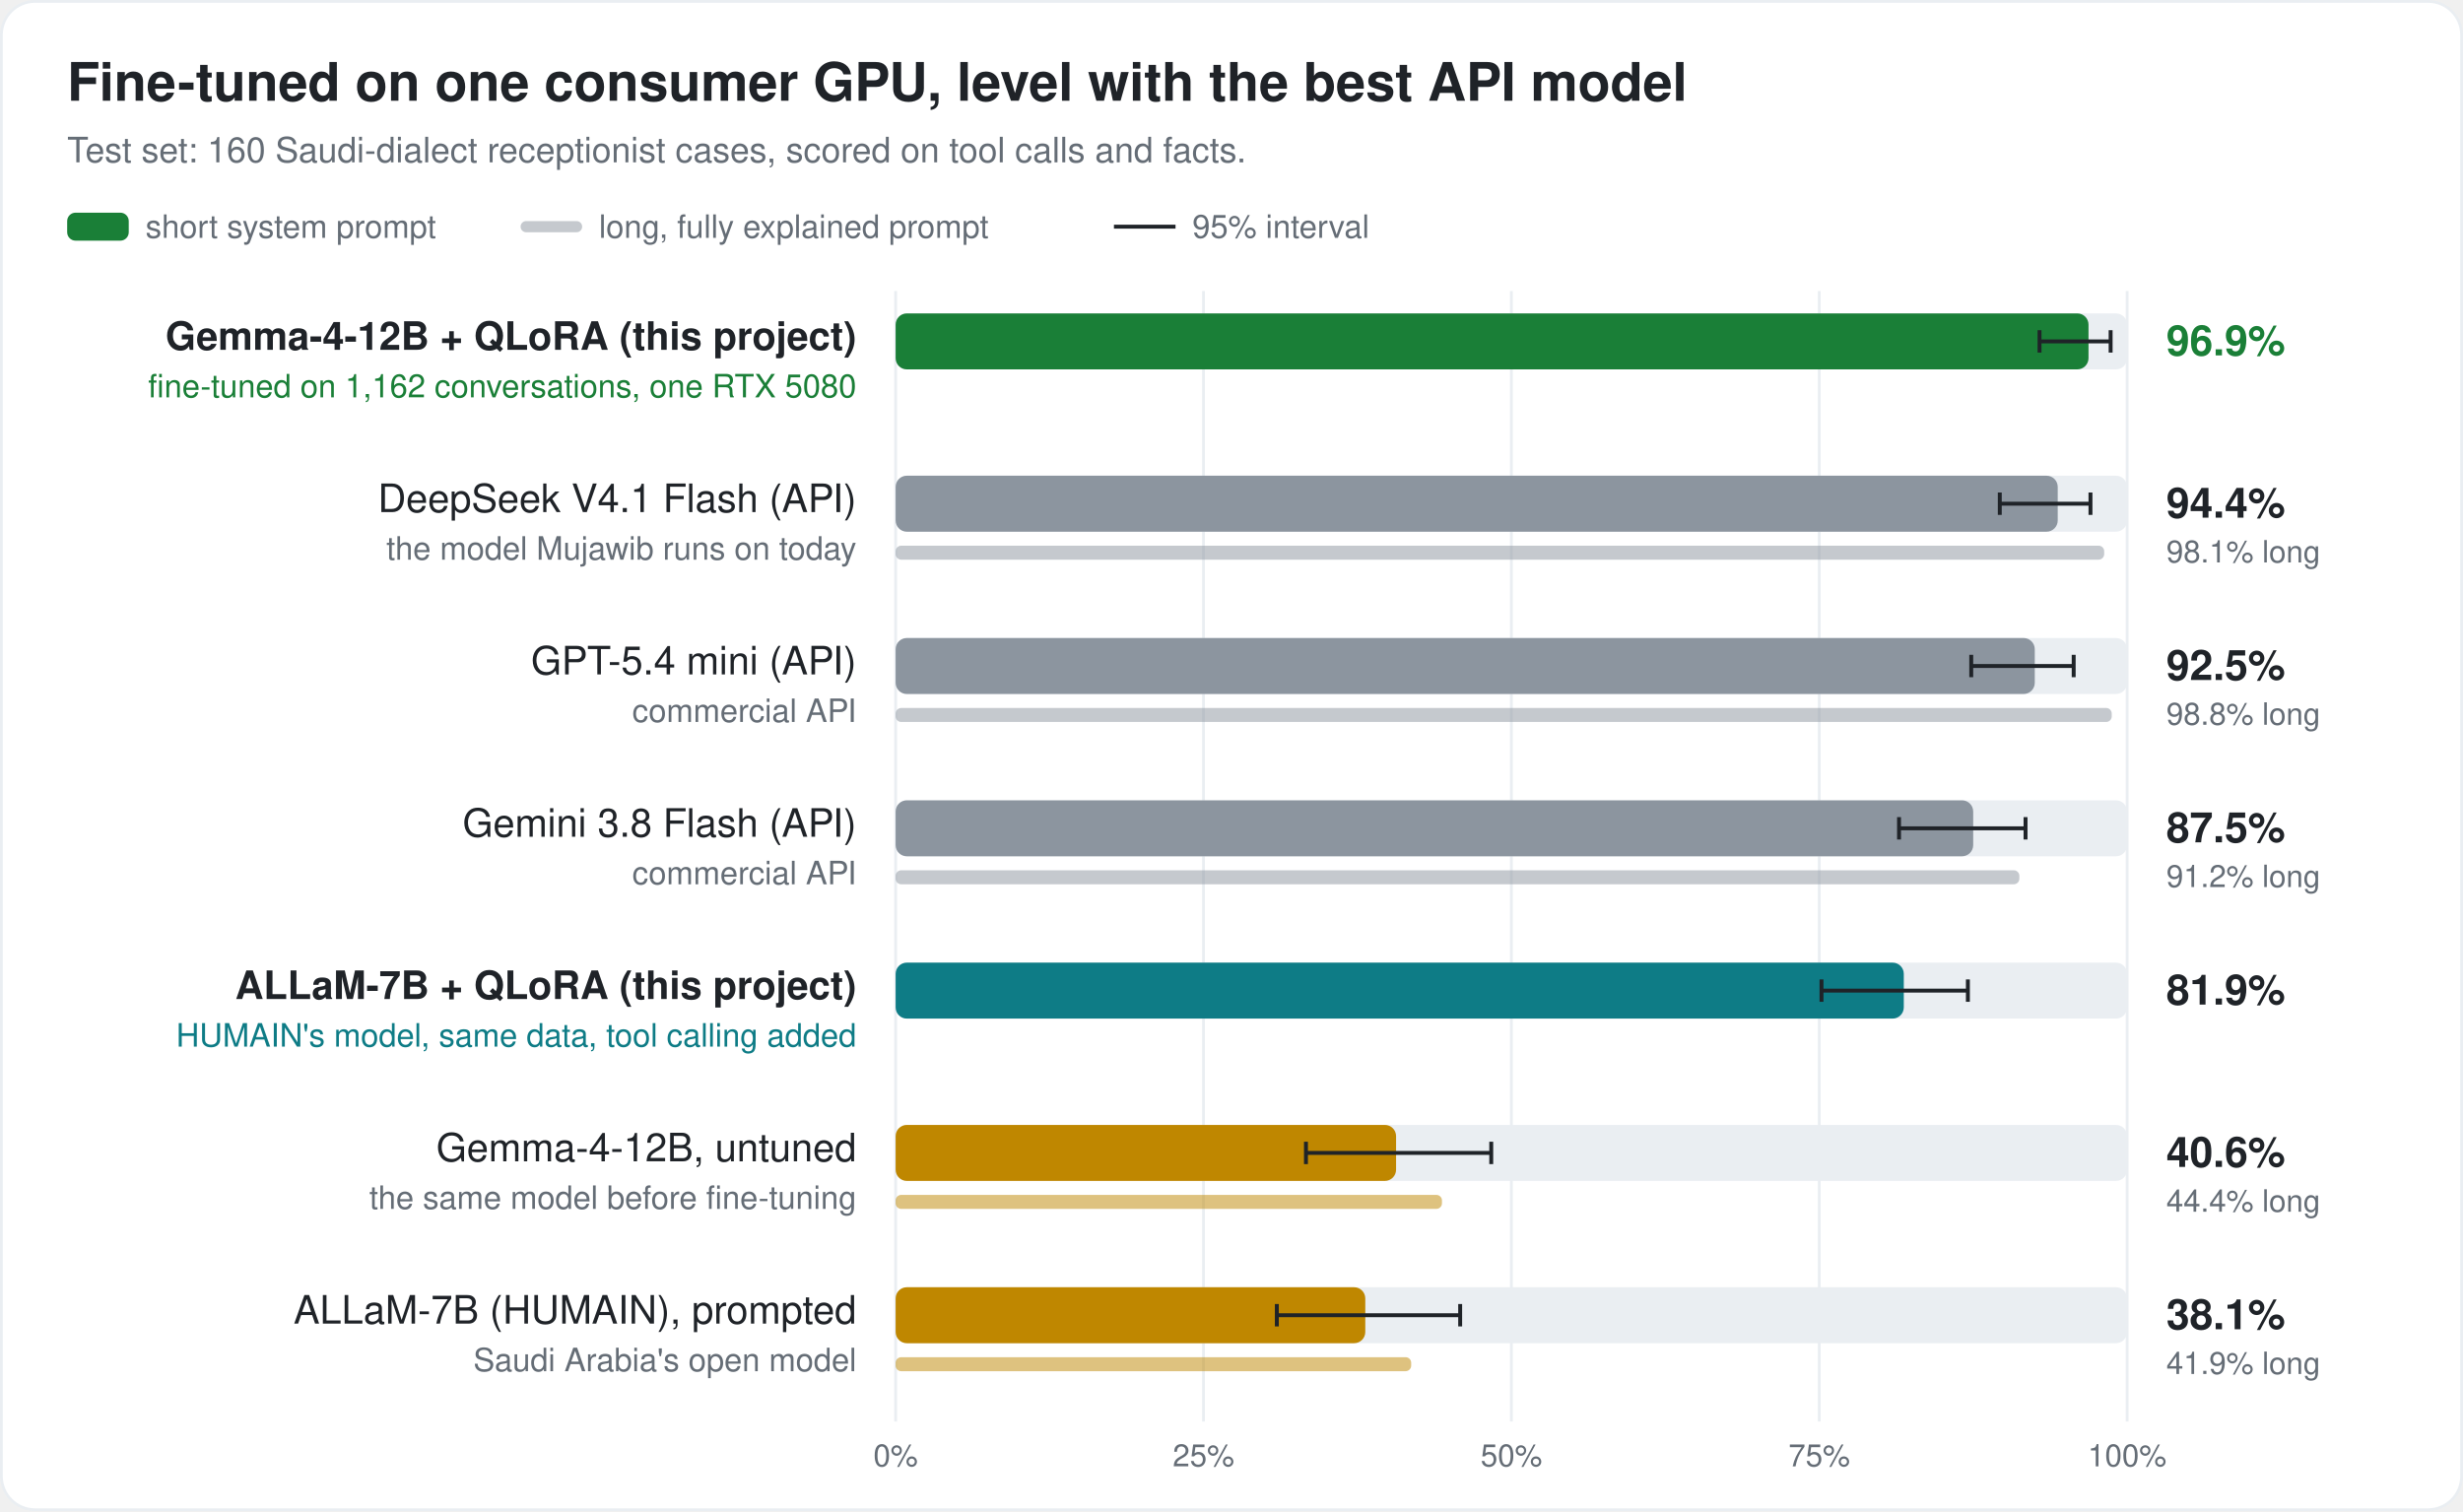
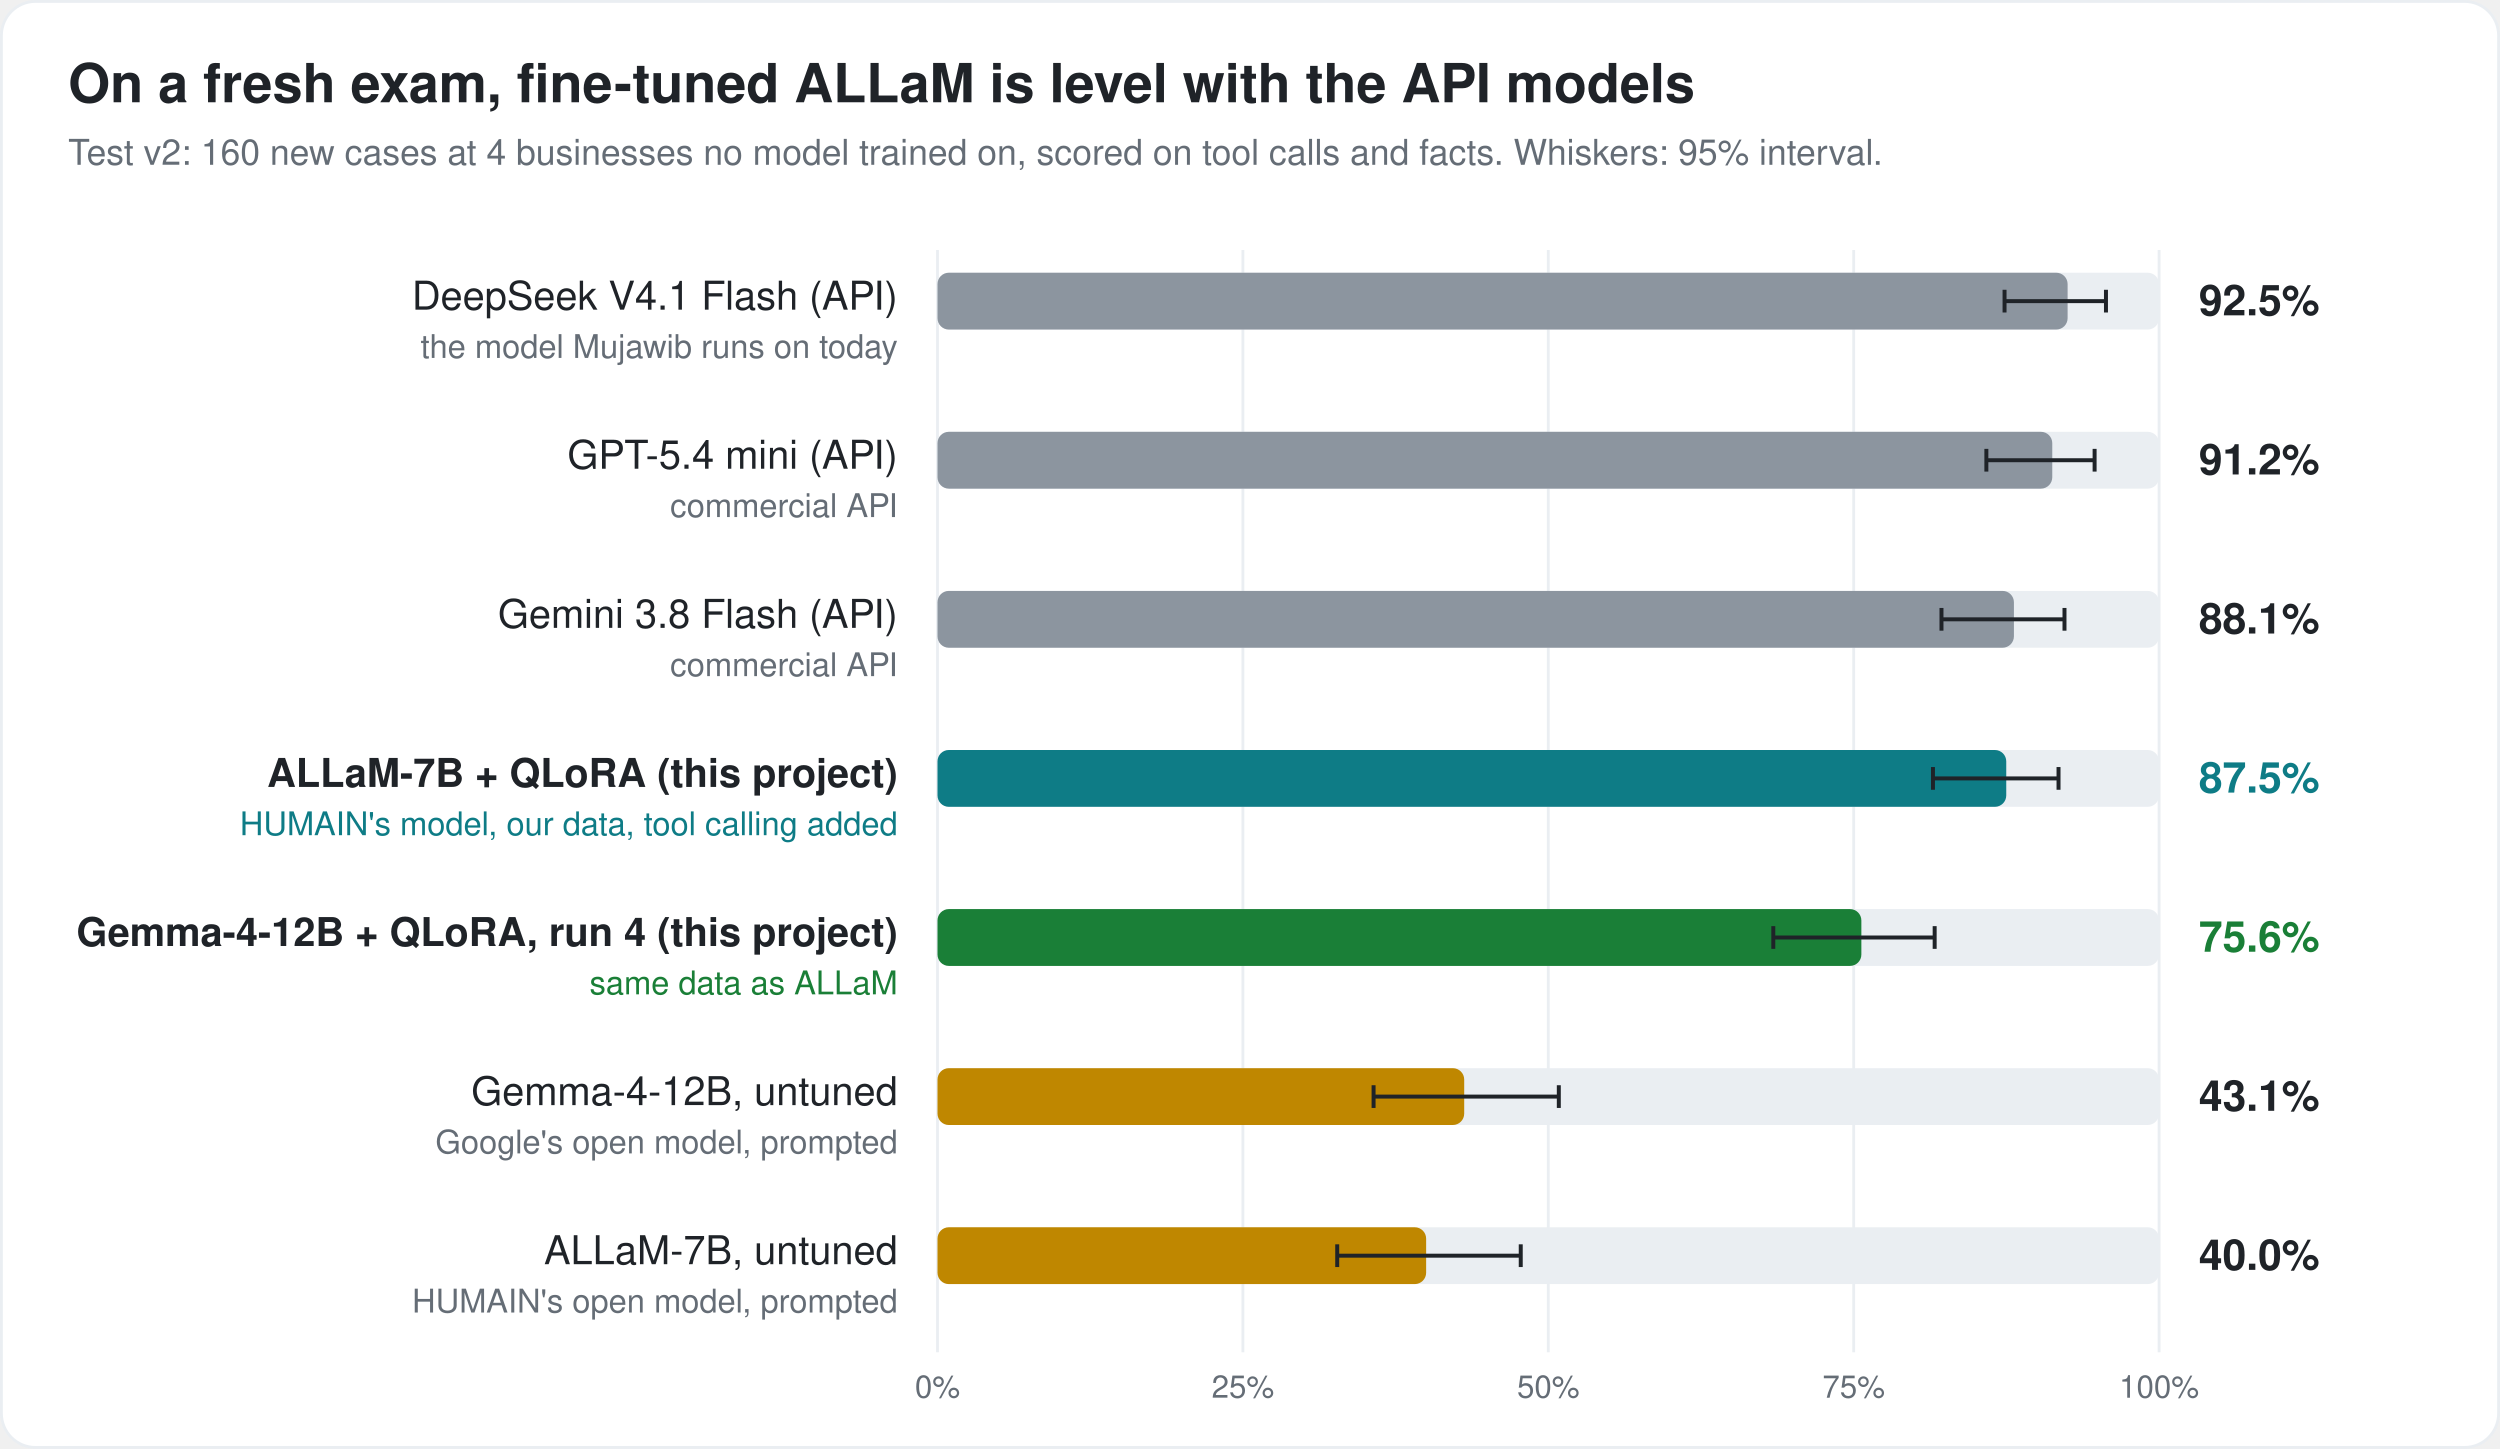
- <svg xmlns="http://www.w3.org/2000/svg" width="880" height="540" viewBox="0 0 880 540" role="img">
-   <style>text{font-family:system-ui, -apple-system, 'Segoe UI', Helvetica, Arial, sans-serif}.f-bg{fill:#ffffff}.s-bg{stroke:#ffffff}.f-ink{fill:#1f2328}.s-ink{stroke:#1f2328}.f-muted{fill:#656d76}.s-muted{stroke:#656d76}.f-grid{fill:#eaeef2}.s-grid{stroke:#eaeef2}.f-axis{fill:#afb8c1}.s-axis{stroke:#afb8c1}.f-white{fill:#ffffff}.s-white{stroke:#ffffff}.f-onours{fill:#ffffff}.s-onours{stroke:#ffffff}.f-ours{fill:#1a7f37}.s-ours{stroke:#1a7f37}.f-api{fill:#8c959f}.s-api{stroke:#8c959f}.f-open{fill:#bf8700}.s-open{stroke:#bf8700}.f-r1{fill:#b4e2bf}.s-r1{stroke:#b4e2bf}.f-r2{fill:#7cc690}.s-r2{stroke:#7cc690}.f-r3{fill:#3fa45c}.s-r3{stroke:#3fa45c}.f-h5{fill:#1a7f37}.s-h5{stroke:#1a7f37}.f-h4{fill:#9bd5a9}.s-h4{stroke:#9bd5a9}.f-h3{fill:#f2d27a}.s-h3{stroke:#f2d27a}.f-h2{fill:#f3ac7a}.s-h2{stroke:#f3ac7a}.f-h1{fill:#f2a6a0}.s-h1{stroke:#f2a6a0}.f-h0{fill:#cf222e}.s-h0{stroke:#cf222e}.f-numbers{fill:#cf222e}.s-numbers{stroke:#cf222e}.f-times{fill:#bc4c00}.s-times{stroke:#bc4c00}.f-dates{fill:#8250df}.s-dates{stroke:#8250df}.f-actions{fill:#0969da}.s-actions{stroke:#0969da}.f-allam{fill:#0e7c86}.s-allam{stroke:#0e7c86}@media (prefers-color-scheme:dark){.f-bg{fill:#0d1117}.s-bg{stroke:#0d1117}.f-ink{fill:#e6edf3}.s-ink{stroke:#e6edf3}.f-muted{fill:#8d96a0}.s-muted{stroke:#8d96a0}.f-grid{fill:#21262d}.s-grid{stroke:#21262d}.f-axis{fill:#484f58}.s-axis{stroke:#484f58}.f-white{fill:#ffffff}.s-white{stroke:#ffffff}.f-onours{fill:#0d1117}.s-onours{stroke:#0d1117}.f-ours{fill:#3fb950}.s-ours{stroke:#3fb950}.f-api{fill:#6e7681}.s-api{stroke:#6e7681}.f-open{fill:#d29922}.s-open{stroke:#d29922}.f-r1{fill:#24532f}.s-r1{stroke:#24532f}.f-r2{fill:#276e38}.s-r2{stroke:#276e38}.f-r3{fill:#2a8a40}.s-r3{stroke:#2a8a40}.f-h5{fill:#238636}.s-h5{stroke:#238636}.f-h4{fill:#1f5f30}.s-h4{stroke:#1f5f30}.f-h3{fill:#6b5110}.s-h3{stroke:#6b5110}.f-h2{fill:#7c3b12}.s-h2{stroke:#7c3b12}.f-h1{fill:#6e211d}.s-h1{stroke:#6e211d}.f-h0{fill:#b62324}.s-h0{stroke:#b62324}.f-numbers{fill:#f85149}.s-numbers{stroke:#f85149}.f-times{fill:#db6d28}.s-times{stroke:#db6d28}.f-dates{fill:#a371f7}.s-dates{stroke:#a371f7}.f-actions{fill:#4493f8}.s-actions{stroke:#4493f8}.f-allam{fill:#2bb3c0}.s-allam{stroke:#2bb3c0}}</style>
-   <rect x="0.5" y="0.5" width="879" height="539" rx="12" class="f-bg s-grid" />
-   <text x="24.0" y="36.0" font-size="19" text-anchor="start" class="f-ink" font-weight="bold">Fine-tuned on one consumer GPU, level with the best API model</text>
-   <text x="24.0" y="58.0" font-size="12.5" text-anchor="start" class="f-muted" font-weight="normal">Test set: 160 Saudi-dialect receptionist cases, scored on tool calls and facts.</text>
-   <rect x="24.0" y="76.0" width="22.0" height="10.0" rx="3" class="f-ours" />
-   <text x="52.0" y="85.0" font-size="11.5" text-anchor="start" class="f-muted" font-weight="normal">short system prompt</text>
-   <rect x="186.0" y="79.0" width="22.0" height="4.0" rx="2" class="f-api" fill-opacity="0.5" />
-   <text x="214.0" y="85.0" font-size="11.5" text-anchor="start" class="f-muted" font-weight="normal">long, fully explained prompt</text>
-   <line x1="398.0" y1="81.0" x2="420.0" y2="81.0" class="s-ink" stroke-width="1.4" />
-   <text x="426.0" y="85.0" font-size="11.5" text-anchor="start" class="f-muted" font-weight="normal">95% interval</text>
-   <line x1="320.0" y1="104.0" x2="320.0" y2="508.0" class="s-grid" stroke-width="1.0" />
-   <text x="320.0" y="524.0" font-size="11" text-anchor="middle" class="f-muted" font-weight="normal">0%</text>
-   <line x1="430.0" y1="104.0" x2="430.0" y2="508.0" class="s-grid" stroke-width="1.0" />
-   <text x="430.0" y="524.0" font-size="11" text-anchor="middle" class="f-muted" font-weight="normal">25%</text>
-   <line x1="540.0" y1="104.0" x2="540.0" y2="508.0" class="s-grid" stroke-width="1.0" />
-   <text x="540.0" y="524.0" font-size="11" text-anchor="middle" class="f-muted" font-weight="normal">50%</text>
-   <line x1="650.0" y1="104.0" x2="650.0" y2="508.0" class="s-grid" stroke-width="1.0" />
-   <text x="650.0" y="524.0" font-size="11" text-anchor="middle" class="f-muted" font-weight="normal">75%</text>
-   <line x1="760.0" y1="104.0" x2="760.0" y2="508.0" class="s-grid" stroke-width="1.0" />
-   <text x="760.0" y="524.0" font-size="11" text-anchor="middle" class="f-muted" font-weight="normal">100%</text>
-   <text x="306.0" y="125.0" font-size="14" text-anchor="end" class="f-ink" font-weight="bold">Gemma-4-12B + QLoRA (this project)</text>
-   <text x="306.0" y="142.0" font-size="11.5" text-anchor="end" class="f-ours" font-weight="normal">fine-tuned on 1,162 conversations, one RTX 5080</text>
-   <rect x="320.0" y="112.0" width="440.0" height="20.0" rx="4" class="f-grid" />
-   <rect x="320.0" y="112.0" width="426.2" height="20.0" rx="4" class="f-ours" />
-   <line x1="728.7" y1="122.0" x2="754.1" y2="122.0" class="s-ink" stroke-width="1.4" />
-   <line x1="728.7" y1="118.0" x2="728.7" y2="126.0" class="s-ink" stroke-width="1.4" />
-   <line x1="754.1" y1="118.0" x2="754.1" y2="126.0" class="s-ink" stroke-width="1.4" />
-   <text x="774.0" y="127.0" font-size="15" text-anchor="start" class="f-ours" font-weight="bold">96.9%</text>
-   <text x="306.0" y="183.0" font-size="14" text-anchor="end" class="f-ink" font-weight="normal">DeepSeek V4.1 Flash (API)</text>
-   <text x="306.0" y="200.0" font-size="11.5" text-anchor="end" class="f-muted" font-weight="normal">the model Mujawib runs on today</text>
-   <rect x="320.0" y="170.0" width="440.0" height="20.0" rx="4" class="f-grid" />
-   <rect x="320.0" y="170.0" width="415.2" height="20.0" rx="4" class="f-api" />
-   <line x1="714.5" y1="180.0" x2="746.9" y2="180.0" class="s-ink" stroke-width="1.4" />
-   <line x1="714.5" y1="176.0" x2="714.5" y2="184.0" class="s-ink" stroke-width="1.4" />
-   <line x1="746.9" y1="176.0" x2="746.9" y2="184.0" class="s-ink" stroke-width="1.4" />
-   <text x="774.0" y="185.0" font-size="15" text-anchor="start" class="f-ink" font-weight="bold">94.4%</text>
-   <rect x="320.0" y="195.0" width="431.8" height="5.0" rx="2" class="f-api" fill-opacity="0.5" />
-   <text x="774.0" y="201.0" font-size="11" text-anchor="start" class="f-muted" font-weight="normal">98.1% long</text>
-   <text x="306.0" y="241.0" font-size="14" text-anchor="end" class="f-ink" font-weight="normal">GPT-5.4 mini (API)</text>
-   <text x="306.0" y="258.0" font-size="11.5" text-anchor="end" class="f-muted" font-weight="normal">commercial API</text>
-   <rect x="320.0" y="228.0" width="440.0" height="20.0" rx="4" class="f-grid" />
-   <rect x="320.0" y="228.0" width="407.0" height="20.0" rx="4" class="f-api" />
-   <line x1="704.3" y1="238.0" x2="740.9" y2="238.0" class="s-ink" stroke-width="1.4" />
-   <line x1="704.3" y1="234.0" x2="704.3" y2="242.0" class="s-ink" stroke-width="1.4" />
-   <line x1="740.9" y1="234.0" x2="740.9" y2="242.0" class="s-ink" stroke-width="1.4" />
-   <text x="774.0" y="243.0" font-size="15" text-anchor="start" class="f-ink" font-weight="bold">92.5%</text>
-   <rect x="320.0" y="253.0" width="434.5" height="5.0" rx="2" class="f-api" fill-opacity="0.5" />
-   <text x="774.0" y="259.0" font-size="11" text-anchor="start" class="f-muted" font-weight="normal">98.8% long</text>
-   <text x="306.0" y="299.0" font-size="14" text-anchor="end" class="f-ink" font-weight="normal">Gemini 3.8 Flash (API)</text>
-   <text x="306.0" y="316.0" font-size="11.5" text-anchor="end" class="f-muted" font-weight="normal">commercial API</text>
-   <rect x="320.0" y="286.0" width="440.0" height="20.0" rx="4" class="f-grid" />
-   <rect x="320.0" y="286.0" width="385.0" height="20.0" rx="4" class="f-api" />
-   <line x1="678.5" y1="296.0" x2="723.7" y2="296.0" class="s-ink" stroke-width="1.4" />
-   <line x1="678.5" y1="292.0" x2="678.5" y2="300.0" class="s-ink" stroke-width="1.4" />
-   <line x1="723.7" y1="292.0" x2="723.7" y2="300.0" class="s-ink" stroke-width="1.4" />
-   <text x="774.0" y="301.0" font-size="15" text-anchor="start" class="f-ink" font-weight="bold">87.5%</text>
-   <rect x="320.0" y="311.0" width="401.5" height="5.0" rx="2" class="f-api" fill-opacity="0.5" />
-   <text x="774.0" y="317.0" font-size="11" text-anchor="start" class="f-muted" font-weight="normal">91.2% long</text>
-   <text x="306.0" y="357.0" font-size="14" text-anchor="end" class="f-ink" font-weight="bold">ALLaM-7B + QLoRA (this project)</text>
-   <text x="306.0" y="374.0" font-size="11.5" text-anchor="end" class="f-allam" font-weight="normal">HUMAIN's model, same data, tool calling added</text>
-   <rect x="320.0" y="344.0" width="440.0" height="20.0" rx="4" class="f-grid" />
-   <rect x="320.0" y="344.0" width="360.2" height="20.0" rx="4" class="f-allam" />
-   <line x1="650.8" y1="354.0" x2="703.1" y2="354.0" class="s-ink" stroke-width="1.4" />
-   <line x1="650.8" y1="350.0" x2="650.8" y2="358.0" class="s-ink" stroke-width="1.4" />
-   <line x1="703.1" y1="350.0" x2="703.1" y2="358.0" class="s-ink" stroke-width="1.4" />
-   <text x="774.0" y="359.0" font-size="15" text-anchor="start" class="f-ink" font-weight="bold">81.9%</text>
-   <text x="306.0" y="415.0" font-size="14" text-anchor="end" class="f-ink" font-weight="normal">Gemma-4-12B, untuned</text>
-   <text x="306.0" y="432.0" font-size="11.5" text-anchor="end" class="f-muted" font-weight="normal">the same model before fine-tuning</text>
-   <rect x="320.0" y="402.0" width="440.0" height="20.0" rx="4" class="f-grid" />
-   <rect x="320.0" y="402.0" width="178.8" height="20.0" rx="4" class="f-open" />
-   <line x1="466.6" y1="412.0" x2="532.8" y2="412.0" class="s-ink" stroke-width="1.4" />
-   <line x1="466.6" y1="408.0" x2="466.6" y2="416.0" class="s-ink" stroke-width="1.4" />
-   <line x1="532.8" y1="408.0" x2="532.8" y2="416.0" class="s-ink" stroke-width="1.4" />
-   <text x="774.0" y="417.0" font-size="15" text-anchor="start" class="f-ink" font-weight="bold">40.6%</text>
-   <rect x="320.0" y="427.0" width="195.2" height="5.0" rx="2" class="f-open" fill-opacity="0.5" />
-   <text x="774.0" y="433.0" font-size="11" text-anchor="start" class="f-muted" font-weight="normal">44.4% long</text>
-   <text x="306.0" y="473.0" font-size="14" text-anchor="end" class="f-ink" font-weight="normal">ALLaM-7B (HUMAIN), prompted</text>
-   <text x="306.0" y="490.0" font-size="11.5" text-anchor="end" class="f-muted" font-weight="normal">Saudi Arabia's open model</text>
-   <rect x="320.0" y="460.0" width="440.0" height="20.0" rx="4" class="f-grid" />
-   <rect x="320.0" y="460.0" width="167.8" height="20.0" rx="4" class="f-open" />
-   <line x1="456.2" y1="470.0" x2="521.7" y2="470.0" class="s-ink" stroke-width="1.4" />
-   <line x1="456.2" y1="466.0" x2="456.2" y2="474.0" class="s-ink" stroke-width="1.4" />
-   <line x1="521.7" y1="466.0" x2="521.7" y2="474.0" class="s-ink" stroke-width="1.4" />
-   <text x="774.0" y="475.0" font-size="15" text-anchor="start" class="f-ink" font-weight="bold">38.1%</text>
-   <rect x="320.0" y="485.0" width="184.2" height="5.0" rx="2" class="f-open" fill-opacity="0.5" />
-   <text x="774.0" y="491.0" font-size="11" text-anchor="start" class="f-muted" font-weight="normal">41.9% long</text>
+ <svg xmlns="http://www.w3.org/2000/svg" width="880" height="510" viewBox="0 0 880 510" role="img">
+   <style>text{font-family:system-ui, -apple-system, 'Segoe UI', Helvetica, Arial, sans-serif}.f-bg{fill:#ffffff}.s-bg{stroke:#ffffff}.f-ink{fill:#1f2328}.s-ink{stroke:#1f2328}.f-muted{fill:#656d76}.s-muted{stroke:#656d76}.f-grid{fill:#eaeef2}.s-grid{stroke:#eaeef2}.f-axis{fill:#afb8c1}.s-axis{stroke:#afb8c1}.f-white{fill:#ffffff}.s-white{stroke:#ffffff}.f-onours{fill:#ffffff}.s-onours{stroke:#ffffff}.f-ours{fill:#1a7f37}.s-ours{stroke:#1a7f37}.f-api{fill:#8c959f}.s-api{stroke:#8c959f}.f-open{fill:#bf8700}.s-open{stroke:#bf8700}.f-allam{fill:#0e7c86}.s-allam{stroke:#0e7c86}.f-r1{fill:#b4e2bf}.s-r1{stroke:#b4e2bf}.f-r2{fill:#7cc690}.s-r2{stroke:#7cc690}.f-r3{fill:#3fa45c}.s-r3{stroke:#3fa45c}.f-h5{fill:#1a7f37}.s-h5{stroke:#1a7f37}.f-h4{fill:#9bd5a9}.s-h4{stroke:#9bd5a9}.f-h3{fill:#f2d27a}.s-h3{stroke:#f2d27a}.f-h2{fill:#f3ac7a}.s-h2{stroke:#f3ac7a}.f-h1{fill:#f2a6a0}.s-h1{stroke:#f2a6a0}.f-h0{fill:#cf222e}.s-h0{stroke:#cf222e}.f-numbers{fill:#cf222e}.s-numbers{stroke:#cf222e}.f-times{fill:#bc4c00}.s-times{stroke:#bc4c00}.f-dates{fill:#8250df}.s-dates{stroke:#8250df}.f-actions{fill:#0969da}.s-actions{stroke:#0969da}@media (prefers-color-scheme:dark){.f-bg{fill:#0d1117}.s-bg{stroke:#0d1117}.f-ink{fill:#e6edf3}.s-ink{stroke:#e6edf3}.f-muted{fill:#8d96a0}.s-muted{stroke:#8d96a0}.f-grid{fill:#21262d}.s-grid{stroke:#21262d}.f-axis{fill:#484f58}.s-axis{stroke:#484f58}.f-white{fill:#ffffff}.s-white{stroke:#ffffff}.f-onours{fill:#0d1117}.s-onours{stroke:#0d1117}.f-ours{fill:#3fb950}.s-ours{stroke:#3fb950}.f-api{fill:#6e7681}.s-api{stroke:#6e7681}.f-open{fill:#d29922}.s-open{stroke:#d29922}.f-allam{fill:#2bb3c0}.s-allam{stroke:#2bb3c0}.f-r1{fill:#24532f}.s-r1{stroke:#24532f}.f-r2{fill:#276e38}.s-r2{stroke:#276e38}.f-r3{fill:#2a8a40}.s-r3{stroke:#2a8a40}.f-h5{fill:#238636}.s-h5{stroke:#238636}.f-h4{fill:#1f5f30}.s-h4{stroke:#1f5f30}.f-h3{fill:#6b5110}.s-h3{stroke:#6b5110}.f-h2{fill:#7c3b12}.s-h2{stroke:#7c3b12}.f-h1{fill:#6e211d}.s-h1{stroke:#6e211d}.f-h0{fill:#b62324}.s-h0{stroke:#b62324}.f-numbers{fill:#f85149}.s-numbers{stroke:#f85149}.f-times{fill:#db6d28}.s-times{stroke:#db6d28}.f-dates{fill:#a371f7}.s-dates{stroke:#a371f7}.f-actions{fill:#4493f8}.s-actions{stroke:#4493f8}}</style>
+   <rect x="0.5" y="0.5" width="879" height="509" rx="12" class="f-bg s-grid" />
+   <text x="24.0" y="36.0" font-size="19" text-anchor="start" class="f-ink" font-weight="bold">On a fresh exam, fine-tuned ALLaM is level with the API models</text>
+   <text x="24.0" y="58.0" font-size="12.5" text-anchor="start" class="f-muted" font-weight="normal">Test v2: 160 new cases at 4 businesses no model trained on, scored on tool calls and facts. Whiskers: 95% interval.</text>
+   <line x1="330.0" y1="88.0" x2="330.0" y2="476.0" class="s-grid" stroke-width="1.0" />
+   <text x="330.0" y="492.0" font-size="11" text-anchor="middle" class="f-muted" font-weight="normal">0%</text>
+   <line x1="437.5" y1="88.0" x2="437.5" y2="476.0" class="s-grid" stroke-width="1.0" />
+   <text x="437.5" y="492.0" font-size="11" text-anchor="middle" class="f-muted" font-weight="normal">25%</text>
+   <line x1="545.0" y1="88.0" x2="545.0" y2="476.0" class="s-grid" stroke-width="1.0" />
+   <text x="545.0" y="492.0" font-size="11" text-anchor="middle" class="f-muted" font-weight="normal">50%</text>
+   <line x1="652.5" y1="88.0" x2="652.5" y2="476.0" class="s-grid" stroke-width="1.0" />
+   <text x="652.5" y="492.0" font-size="11" text-anchor="middle" class="f-muted" font-weight="normal">75%</text>
+   <line x1="760.0" y1="88.0" x2="760.0" y2="476.0" class="s-grid" stroke-width="1.0" />
+   <text x="760.0" y="492.0" font-size="11" text-anchor="middle" class="f-muted" font-weight="normal">100%</text>
+   <text x="316.0" y="109.0" font-size="14" text-anchor="end" class="f-ink" font-weight="normal">DeepSeek V4.1 Flash (API)</text>
+   <text x="316.0" y="126.0" font-size="11.5" text-anchor="end" class="f-muted" font-weight="normal">the model Mujawib runs on today</text>
+   <rect x="330.0" y="96.0" width="430.0" height="20.0" rx="4" class="f-grid" />
+   <rect x="330.0" y="96.0" width="397.8" height="20.0" rx="4" class="f-api" />
+   <line x1="705.6" y1="106.0" x2="741.3" y2="106.0" class="s-ink" stroke-width="1.4" />
+   <line x1="705.6" y1="102.0" x2="705.6" y2="110.0" class="s-ink" stroke-width="1.4" />
+   <line x1="741.3" y1="102.0" x2="741.3" y2="110.0" class="s-ink" stroke-width="1.4" />
+   <text x="774.0" y="111.0" font-size="15" text-anchor="start" class="f-ink" font-weight="bold">92.5%</text>
+   <text x="316.0" y="165.0" font-size="14" text-anchor="end" class="f-ink" font-weight="normal">GPT-5.4 mini (API)</text>
+   <text x="316.0" y="182.0" font-size="11.5" text-anchor="end" class="f-muted" font-weight="normal">commercial API</text>
+   <rect x="330.0" y="152.0" width="430.0" height="20.0" rx="4" class="f-grid" />
+   <rect x="330.0" y="152.0" width="392.4" height="20.0" rx="4" class="f-api" />
+   <line x1="699.2" y1="162.0" x2="737.3" y2="162.0" class="s-ink" stroke-width="1.4" />
+   <line x1="699.2" y1="158.0" x2="699.2" y2="166.0" class="s-ink" stroke-width="1.4" />
+   <line x1="737.3" y1="158.0" x2="737.3" y2="166.0" class="s-ink" stroke-width="1.4" />
+   <text x="774.0" y="167.0" font-size="15" text-anchor="start" class="f-ink" font-weight="bold">91.2%</text>
+   <text x="316.0" y="221.0" font-size="14" text-anchor="end" class="f-ink" font-weight="normal">Gemini 3.8 Flash (API)</text>
+   <text x="316.0" y="238.0" font-size="11.5" text-anchor="end" class="f-muted" font-weight="normal">commercial API</text>
+   <rect x="330.0" y="208.0" width="430.0" height="20.0" rx="4" class="f-grid" />
+   <rect x="330.0" y="208.0" width="378.9" height="20.0" rx="4" class="f-api" />
+   <line x1="683.4" y1="218.0" x2="726.7" y2="218.0" class="s-ink" stroke-width="1.4" />
+   <line x1="683.4" y1="214.0" x2="683.4" y2="222.0" class="s-ink" stroke-width="1.4" />
+   <line x1="726.7" y1="214.0" x2="726.7" y2="222.0" class="s-ink" stroke-width="1.4" />
+   <text x="774.0" y="223.0" font-size="15" text-anchor="start" class="f-ink" font-weight="bold">88.1%</text>
+   <text x="316.0" y="277.0" font-size="14" text-anchor="end" class="f-ink" font-weight="bold">ALLaM-7B + QLoRA (this project)</text>
+   <text x="316.0" y="294.0" font-size="11.5" text-anchor="end" class="f-allam" font-weight="normal">HUMAIN's model, our data, tool calling added</text>
+   <rect x="330.0" y="264.0" width="430.0" height="20.0" rx="4" class="f-grid" />
+   <rect x="330.0" y="264.0" width="376.2" height="20.0" rx="4" class="f-allam" />
+   <line x1="680.4" y1="274.0" x2="724.6" y2="274.0" class="s-ink" stroke-width="1.4" />
+   <line x1="680.4" y1="270.0" x2="680.4" y2="278.0" class="s-ink" stroke-width="1.4" />
+   <line x1="724.6" y1="270.0" x2="724.6" y2="278.0" class="s-ink" stroke-width="1.4" />
+   <text x="774.0" y="279.0" font-size="15" text-anchor="start" class="f-allam" font-weight="bold">87.5%</text>
+   <text x="316.0" y="333.0" font-size="14" text-anchor="end" class="f-ink" font-weight="bold">Gemma-4-12B + QLoRA, run 4 (this project)</text>
+   <text x="316.0" y="350.0" font-size="11.5" text-anchor="end" class="f-ours" font-weight="normal">same data as ALLaM</text>
+   <rect x="330.0" y="320.0" width="430.0" height="20.0" rx="4" class="f-grid" />
+   <rect x="330.0" y="320.0" width="325.2" height="20.0" rx="4" class="f-ours" />
+   <line x1="624.2" y1="330.0" x2="681.0" y2="330.0" class="s-ink" stroke-width="1.4" />
+   <line x1="624.2" y1="326.0" x2="624.2" y2="334.0" class="s-ink" stroke-width="1.4" />
+   <line x1="681.0" y1="326.0" x2="681.0" y2="334.0" class="s-ink" stroke-width="1.4" />
+   <text x="774.0" y="335.0" font-size="15" text-anchor="start" class="f-ours" font-weight="bold">75.6%</text>
+   <text x="316.0" y="389.0" font-size="14" text-anchor="end" class="f-ink" font-weight="normal">Gemma-4-12B, untuned</text>
+   <text x="316.0" y="406.0" font-size="11.5" text-anchor="end" class="f-muted" font-weight="normal">Google's open model, prompted</text>
+   <rect x="330.0" y="376.0" width="430.0" height="20.0" rx="4" class="f-grid" />
+   <rect x="330.0" y="376.0" width="185.4" height="20.0" rx="4" class="f-open" />
+   <line x1="483.5" y1="386.0" x2="548.7" y2="386.0" class="s-ink" stroke-width="1.4" />
+   <line x1="483.5" y1="382.0" x2="483.5" y2="390.0" class="s-ink" stroke-width="1.4" />
+   <line x1="548.7" y1="382.0" x2="548.7" y2="390.0" class="s-ink" stroke-width="1.4" />
+   <text x="774.0" y="391.0" font-size="15" text-anchor="start" class="f-ink" font-weight="bold">43.1%</text>
+   <text x="316.0" y="445.0" font-size="14" text-anchor="end" class="f-ink" font-weight="normal">ALLaM-7B, untuned</text>
+   <text x="316.0" y="462.0" font-size="11.5" text-anchor="end" class="f-muted" font-weight="normal">HUMAIN's open model, prompted</text>
+   <rect x="330.0" y="432.0" width="430.0" height="20.0" rx="4" class="f-grid" />
+   <rect x="330.0" y="432.0" width="172.0" height="20.0" rx="4" class="f-open" />
+   <line x1="470.7" y1="442.0" x2="535.3" y2="442.0" class="s-ink" stroke-width="1.4" />
+   <line x1="470.7" y1="438.0" x2="470.7" y2="446.0" class="s-ink" stroke-width="1.4" />
+   <line x1="535.3" y1="438.0" x2="535.3" y2="446.0" class="s-ink" stroke-width="1.4" />
+   <text x="774.0" y="447.0" font-size="15" text-anchor="start" class="f-ink" font-weight="bold">40.0%</text>
</svg>
